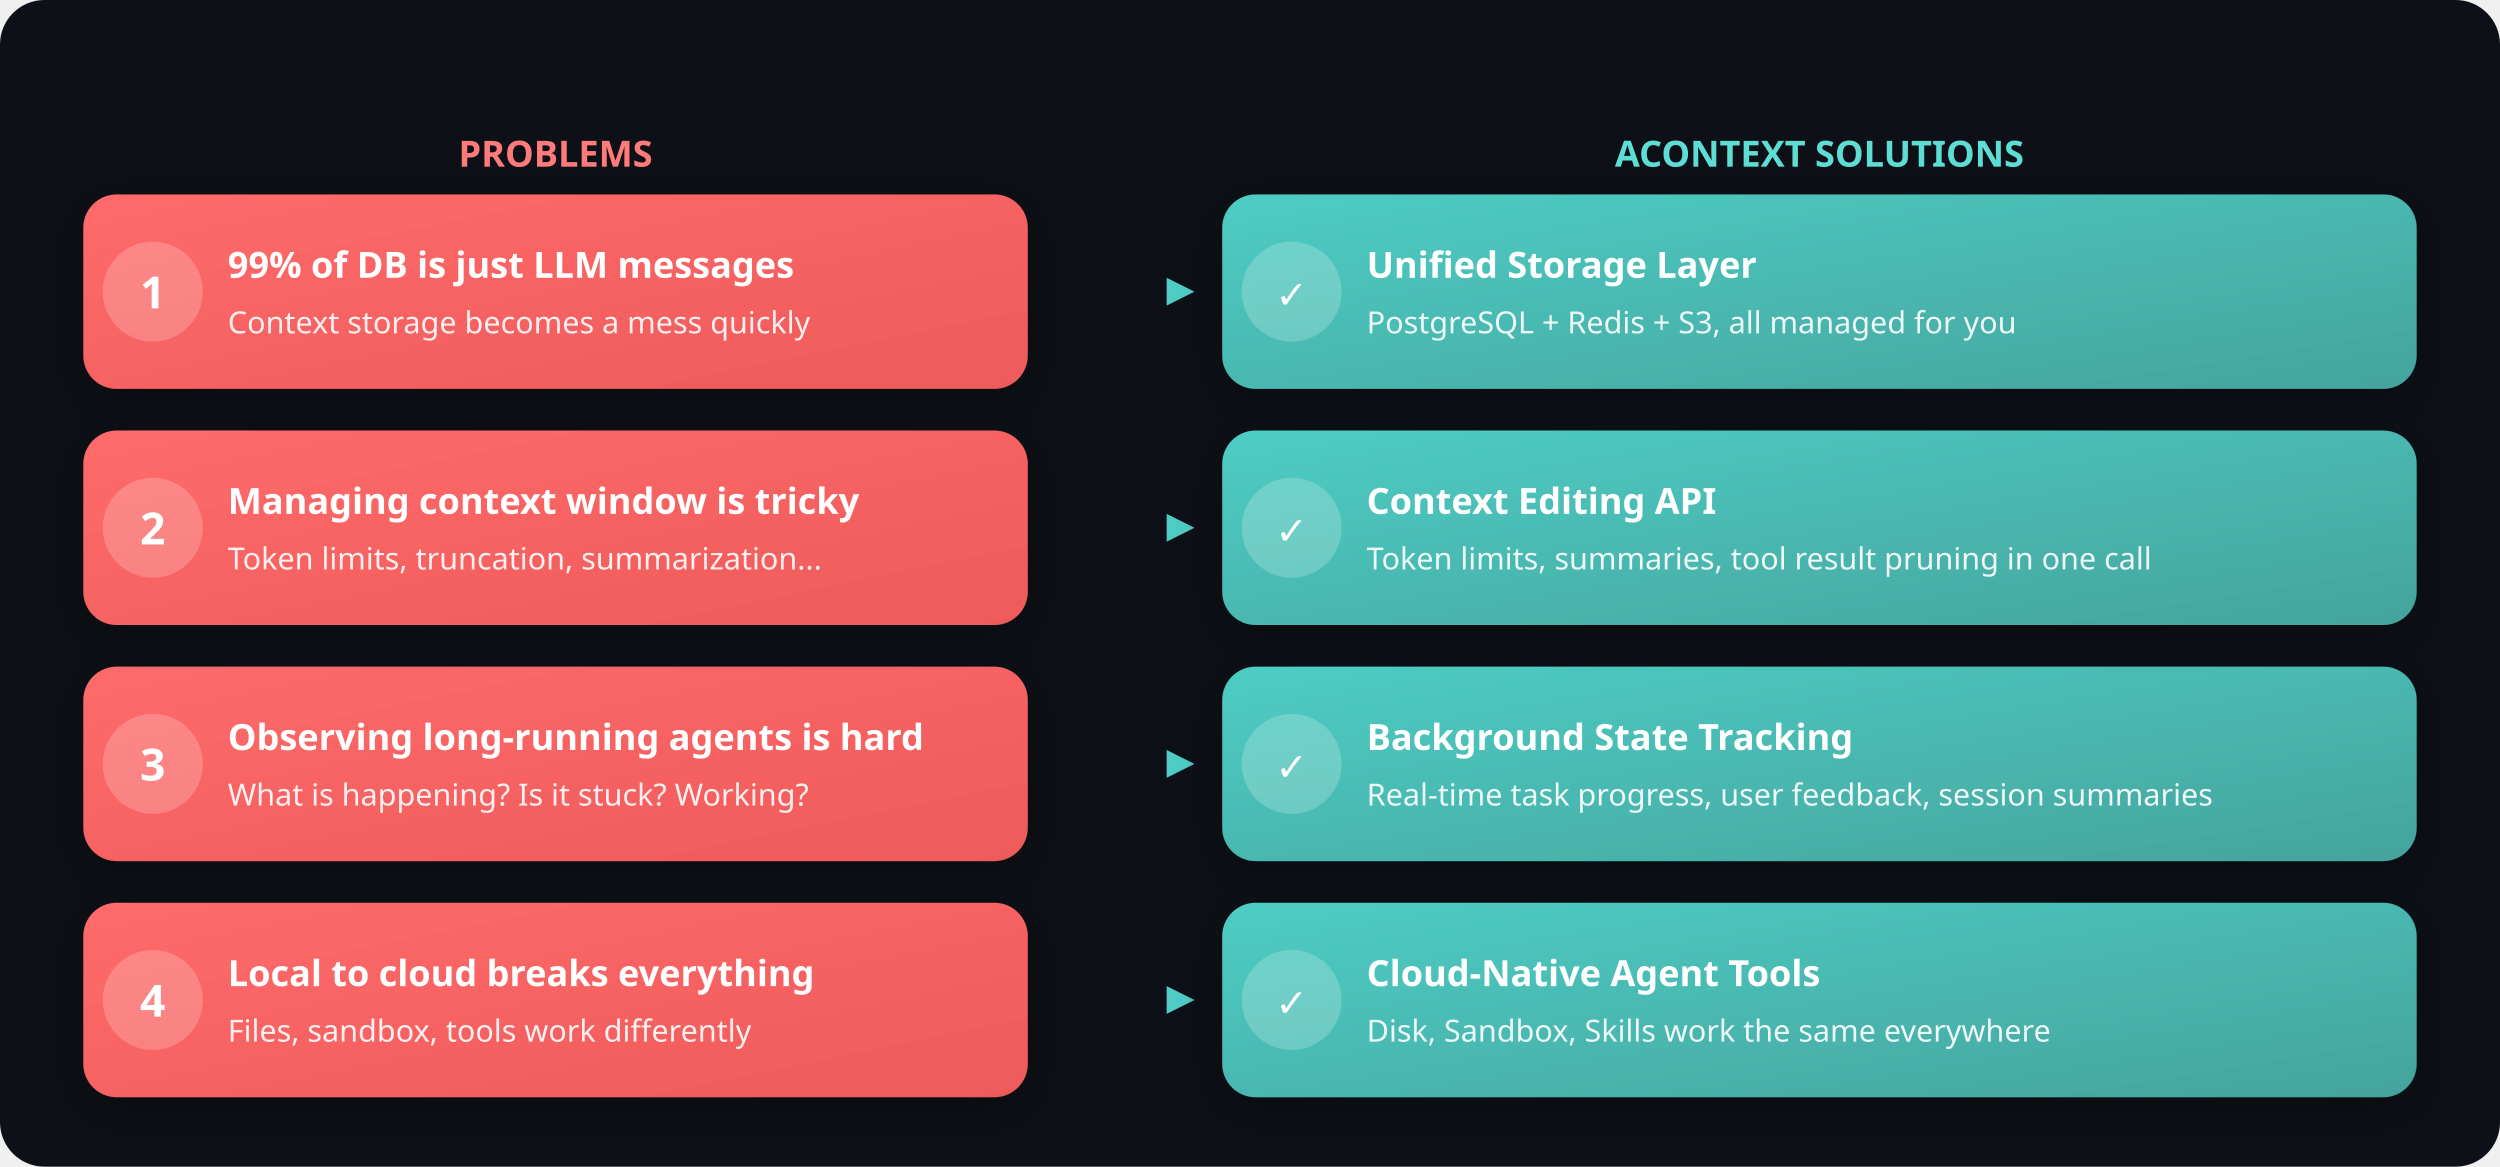
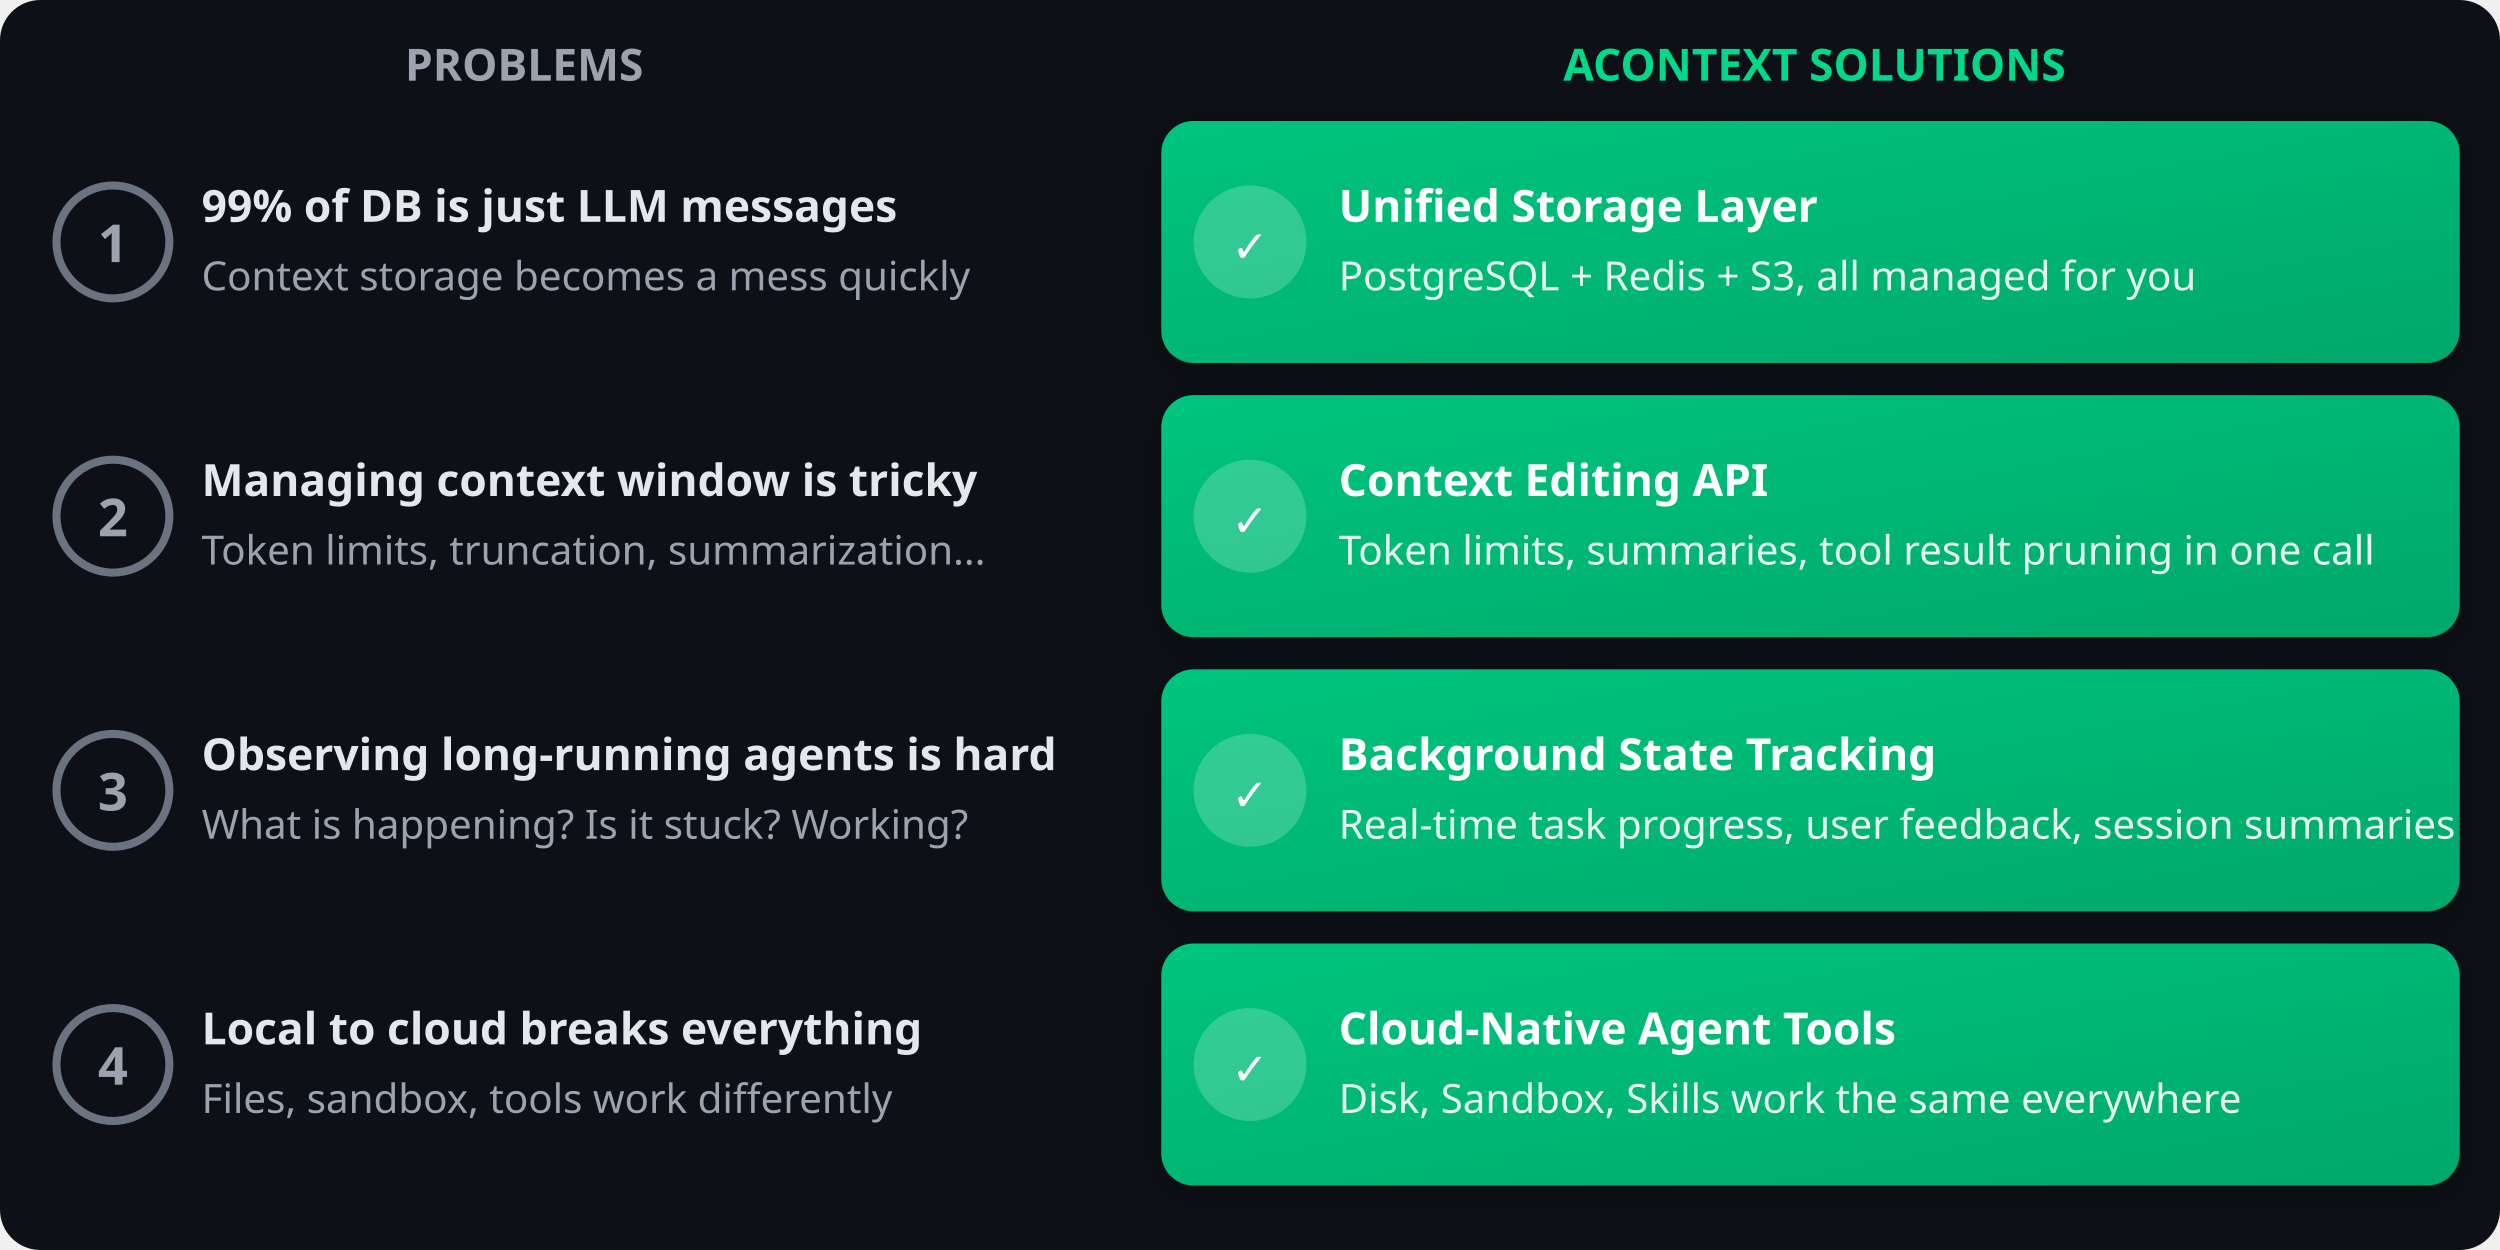
- <svg xmlns="http://www.w3.org/2000/svg" viewBox="0 0 900 420" fill="none">
+ <svg xmlns="http://www.w3.org/2000/svg" viewBox="0 0 620 310" fill="none">
  <defs>
-     <linearGradient id="problemGrad" x1="0%" y1="0%" x2="100%" y2="100%">
-       <stop offset="0%" style="stop-color:#ff6b6b;stop-opacity:1" />
-       <stop offset="100%" style="stop-color:#ee5a5a;stop-opacity:1" />
-     </linearGradient>
    <linearGradient id="solutionGrad" x1="0%" y1="0%" x2="100%" y2="100%">
-       <stop offset="0%" style="stop-color:#4ecdc4;stop-opacity:1" />
-       <stop offset="100%" style="stop-color:#44a39d;stop-opacity:1" />
+       <stop offset="0%" style="stop-color:#00c47f;stop-opacity:1" />
+       <stop offset="100%" style="stop-color:#00a86b;stop-opacity:1" />
    </linearGradient>
    <linearGradient id="arrowGrad" x1="0%" y1="0%" x2="100%" y2="0%">
-       <stop offset="0%" style="stop-color:#ff6b6b;stop-opacity:1" />
-       <stop offset="100%" style="stop-color:#4ecdc4;stop-opacity:1" />
+       <stop offset="0%" style="stop-color:#6b7280;stop-opacity:1" />
+       <stop offset="100%" style="stop-color:#00c47f;stop-opacity:1" />
    </linearGradient>
    <filter id="shadow" x="-20%" y="-20%" width="140%" height="140%">
-       <feDropShadow dx="0" dy="4" stdDeviation="8" flood-color="#000" flood-opacity="0.4" />
+       <feDropShadow dx="0" dy="2" stdDeviation="4" flood-color="#000" flood-opacity="0.3" />
    </filter>
  </defs>
-   <rect width="900" height="420" fill="#0d1117" rx="16" />
-   <g filter="url(#shadow)">
-     <rect x="30" y="70" width="340" height="70" rx="12" fill="url(#problemGrad)" />
-     <circle cx="55" cy="105" r="18" fill="rgba(255,255,255,0.2)" />
-     <text x="55" y="111" font-family="system-ui, sans-serif" font-size="16" font-weight="700" fill="white" text-anchor="middle">1</text>
-     <text x="82" y="100" font-family="system-ui, sans-serif" font-size="13" font-weight="600" fill="white">99% of DB is just LLM messages</text>
-     <text x="82" y="120" font-family="system-ui, sans-serif" font-size="11" fill="rgba(255,255,255,0.9)">Context storage becomes a mess quickly</text>
-     <rect x="30" y="155" width="340" height="70" rx="12" fill="url(#problemGrad)" />
-     <circle cx="55" cy="190" r="18" fill="rgba(255,255,255,0.2)" />
-     <text x="55" y="196" font-family="system-ui, sans-serif" font-size="16" font-weight="700" fill="white" text-anchor="middle">2</text>
-     <text x="82" y="185" font-family="system-ui, sans-serif" font-size="13" font-weight="600" fill="white">Managing context window is tricky</text>
-     <text x="82" y="205" font-family="system-ui, sans-serif" font-size="11" fill="rgba(255,255,255,0.9)">Token limits, truncation, summarization...</text>
-     <rect x="30" y="240" width="340" height="70" rx="12" fill="url(#problemGrad)" />
-     <circle cx="55" cy="275" r="18" fill="rgba(255,255,255,0.2)" />
-     <text x="55" y="281" font-family="system-ui, sans-serif" font-size="16" font-weight="700" fill="white" text-anchor="middle">3</text>
-     <text x="82" y="270" font-family="system-ui, sans-serif" font-size="13" font-weight="600" fill="white">Observing long-running agents is hard</text>
-     <text x="82" y="290" font-family="system-ui, sans-serif" font-size="11" fill="rgba(255,255,255,0.9)">What is happening? Is it stuck? Working?</text>
-     <rect x="30" y="325" width="340" height="70" rx="12" fill="url(#problemGrad)" />
-     <circle cx="55" cy="360" r="18" fill="rgba(255,255,255,0.2)" />
-     <text x="55" y="366" font-family="system-ui, sans-serif" font-size="16" font-weight="700" fill="white" text-anchor="middle">4</text>
-     <text x="82" y="355" font-family="system-ui, sans-serif" font-size="13" font-weight="600" fill="white">Local to cloud breaks everything</text>
-     <text x="82" y="375" font-family="system-ui, sans-serif" font-size="11" fill="rgba(255,255,255,0.9)">Files, sandbox, tools work differently</text>
+   <rect width="620" height="310" fill="#0d1117" rx="10" />
+   <text x="130" y="20" font-family="system-ui, sans-serif" font-size="11" font-weight="600" fill="#9ca3af" text-anchor="middle">PROBLEMS</text>
+   <text x="450" y="20" font-family="system-ui, sans-serif" font-size="11" font-weight="600" fill="#00d88a" text-anchor="middle">ACONTEXT SOLUTIONS</text>
+   <g>
+     <circle cx="28" cy="60" r="14" fill="none" stroke="#6b7280" stroke-width="2" />
+     <text x="28" y="65" font-family="system-ui, sans-serif" font-size="13" font-weight="700" fill="#9ca3af" text-anchor="middle">1</text>
+     <text x="50" y="55" font-family="system-ui, sans-serif" font-size="11" font-weight="600" fill="#e5e7eb">99% of DB is just LLM messages</text>
+     <text x="50" y="72" font-family="system-ui, sans-serif" font-size="10" fill="#9ca3af">Context storage becomes a mess quickly</text>
+     <circle cx="28" cy="128" r="14" fill="none" stroke="#6b7280" stroke-width="2" />
+     <text x="28" y="133" font-family="system-ui, sans-serif" font-size="13" font-weight="700" fill="#9ca3af" text-anchor="middle">2</text>
+     <text x="50" y="123" font-family="system-ui, sans-serif" font-size="11" font-weight="600" fill="#e5e7eb">Managing context window is tricky</text>
+     <text x="50" y="140" font-family="system-ui, sans-serif" font-size="10" fill="#9ca3af">Token limits, truncation, summarization...</text>
+     <circle cx="28" cy="196" r="14" fill="none" stroke="#6b7280" stroke-width="2" />
+     <text x="28" y="201" font-family="system-ui, sans-serif" font-size="13" font-weight="700" fill="#9ca3af" text-anchor="middle">3</text>
+     <text x="50" y="191" font-family="system-ui, sans-serif" font-size="11" font-weight="600" fill="#e5e7eb">Observing long-running agents is hard</text>
+     <text x="50" y="208" font-family="system-ui, sans-serif" font-size="10" fill="#9ca3af">What is happening? Is it stuck? Working?</text>
+     <circle cx="28" cy="264" r="14" fill="none" stroke="#6b7280" stroke-width="2" />
+     <text x="28" y="269" font-family="system-ui, sans-serif" font-size="13" font-weight="700" fill="#9ca3af" text-anchor="middle">4</text>
+     <text x="50" y="259" font-family="system-ui, sans-serif" font-size="11" font-weight="600" fill="#e5e7eb">Local to cloud breaks everything</text>
+     <text x="50" y="276" font-family="system-ui, sans-serif" font-size="10" fill="#9ca3af">Files, sandbox, tools work differently</text>
  </g>
  <g>
-     <path d="M385 105 L425 105" stroke="url(#arrowGrad)" stroke-width="3" stroke-linecap="round" />
-     <polygon points="420,100 430,105 420,110" fill="#4ecdc4" />
-     <path d="M385 190 L425 190" stroke="url(#arrowGrad)" stroke-width="3" stroke-linecap="round" />
-     <polygon points="420,185 430,190 420,195" fill="#4ecdc4" />
-     <path d="M385 275 L425 275" stroke="url(#arrowGrad)" stroke-width="3" stroke-linecap="round" />
-     <polygon points="420,270 430,275 420,280" fill="#4ecdc4" />
-     <path d="M385 360 L425 360" stroke="url(#arrowGrad)" stroke-width="3" stroke-linecap="round" />
-     <polygon points="420,355 430,360 420,365" fill="#4ecdc4" />
+     <path d="M265 60 L278 60" stroke="url(#arrowGrad)" stroke-width="2" stroke-linecap="round" />
+     <path d="M265 128 L278 128" stroke="url(#arrowGrad)" stroke-width="2" stroke-linecap="round" />
+     <path d="M265 196 L278 196" stroke="url(#arrowGrad)" stroke-width="2" stroke-linecap="round" />
+     <path d="M265 264 L278 264" stroke="url(#arrowGrad)" stroke-width="2" stroke-linecap="round" />
  </g>
  <g filter="url(#shadow)">
-     <rect x="440" y="70" width="430" height="70" rx="12" fill="url(#solutionGrad)" />
-     <circle cx="465" cy="105" r="18" fill="rgba(255,255,255,0.2)" />
-     <text x="465" y="111" font-family="system-ui, sans-serif" font-size="14" font-weight="700" fill="white" text-anchor="middle">✓</text>
-     <text x="492" y="100" font-family="system-ui, sans-serif" font-size="13" font-weight="600" fill="white">Unified Storage Layer</text>
-     <text x="492" y="120" font-family="system-ui, sans-serif" font-size="11" fill="rgba(255,255,255,0.9)">PostgreSQL + Redis + S3, all managed for you</text>
-     <rect x="440" y="155" width="430" height="70" rx="12" fill="url(#solutionGrad)" />
-     <circle cx="465" cy="190" r="18" fill="rgba(255,255,255,0.2)" />
-     <text x="465" y="196" font-family="system-ui, sans-serif" font-size="14" font-weight="700" fill="white" text-anchor="middle">✓</text>
-     <text x="492" y="185" font-family="system-ui, sans-serif" font-size="13" font-weight="600" fill="white">Context Editing API</text>
-     <text x="492" y="205" font-family="system-ui, sans-serif" font-size="11" fill="rgba(255,255,255,0.9)">Token limits, summaries, tool result pruning in one call</text>
-     <rect x="440" y="240" width="430" height="70" rx="12" fill="url(#solutionGrad)" />
-     <circle cx="465" cy="275" r="18" fill="rgba(255,255,255,0.2)" />
-     <text x="465" y="281" font-family="system-ui, sans-serif" font-size="14" font-weight="700" fill="white" text-anchor="middle">✓</text>
-     <text x="492" y="270" font-family="system-ui, sans-serif" font-size="13" font-weight="600" fill="white">Background State Tracking</text>
-     <text x="492" y="290" font-family="system-ui, sans-serif" font-size="11" fill="rgba(255,255,255,0.9)">Real-time task progress, user feedback, session summaries</text>
-     <rect x="440" y="325" width="430" height="70" rx="12" fill="url(#solutionGrad)" />
-     <circle cx="465" cy="360" r="18" fill="rgba(255,255,255,0.2)" />
-     <text x="465" y="366" font-family="system-ui, sans-serif" font-size="14" font-weight="700" fill="white" text-anchor="middle">✓</text>
-     <text x="492" y="355" font-family="system-ui, sans-serif" font-size="13" font-weight="600" fill="white">Cloud-Native Agent Tools</text>
-     <text x="492" y="375" font-family="system-ui, sans-serif" font-size="11" fill="rgba(255,255,255,0.9)">Disk, Sandbox, Skills work the same everywhere</text>
+     <rect x="288" y="30" width="322" height="60" rx="8" fill="url(#solutionGrad)" />
+     <circle cx="310" cy="60" r="14" fill="rgba(255,255,255,0.2)" />
+     <text x="310" y="65" font-family="system-ui, sans-serif" font-size="11" font-weight="700" fill="white" text-anchor="middle">✓</text>
+     <text x="332" y="55" font-family="system-ui, sans-serif" font-size="11" font-weight="600" fill="white">Unified Storage Layer</text>
+     <text x="332" y="72" font-family="system-ui, sans-serif" font-size="10" fill="rgba(255,255,255,0.9)">PostgreSQL + Redis + S3, all managed for you</text>
+     <rect x="288" y="98" width="322" height="60" rx="8" fill="url(#solutionGrad)" />
+     <circle cx="310" cy="128" r="14" fill="rgba(255,255,255,0.2)" />
+     <text x="310" y="133" font-family="system-ui, sans-serif" font-size="11" font-weight="700" fill="white" text-anchor="middle">✓</text>
+     <text x="332" y="123" font-family="system-ui, sans-serif" font-size="11" font-weight="600" fill="white">Context Editing API</text>
+     <text x="332" y="140" font-family="system-ui, sans-serif" font-size="10" fill="rgba(255,255,255,0.9)">Token limits, summaries, tool result pruning in one call</text>
+     <rect x="288" y="166" width="322" height="60" rx="8" fill="url(#solutionGrad)" />
+     <circle cx="310" cy="196" r="14" fill="rgba(255,255,255,0.2)" />
+     <text x="310" y="201" font-family="system-ui, sans-serif" font-size="11" font-weight="700" fill="white" text-anchor="middle">✓</text>
+     <text x="332" y="191" font-family="system-ui, sans-serif" font-size="11" font-weight="600" fill="white">Background State Tracking</text>
+     <text x="332" y="208" font-family="system-ui, sans-serif" font-size="10" fill="rgba(255,255,255,0.9)">Real-time task progress, user feedback, session summaries</text>
+     <rect x="288" y="234" width="322" height="60" rx="8" fill="url(#solutionGrad)" />
+     <circle cx="310" cy="264" r="14" fill="rgba(255,255,255,0.2)" />
+     <text x="310" y="269" font-family="system-ui, sans-serif" font-size="11" font-weight="700" fill="white" text-anchor="middle">✓</text>
+     <text x="332" y="259" font-family="system-ui, sans-serif" font-size="11" font-weight="600" fill="white">Cloud-Native Agent Tools</text>
+     <text x="332" y="276" font-family="system-ui, sans-serif" font-size="10" fill="rgba(255,255,255,0.9)">Disk, Sandbox, Skills work the same everywhere</text>
  </g>
-   <text x="200" y="60" font-family="system-ui, sans-serif" font-size="13" font-weight="600" fill="#ff7b7b" text-anchor="middle">PROBLEMS</text>
-   <text x="655" y="60" font-family="system-ui, sans-serif" font-size="13" font-weight="600" fill="#5eddd4" text-anchor="middle">ACONTEXT SOLUTIONS</text>
</svg>
